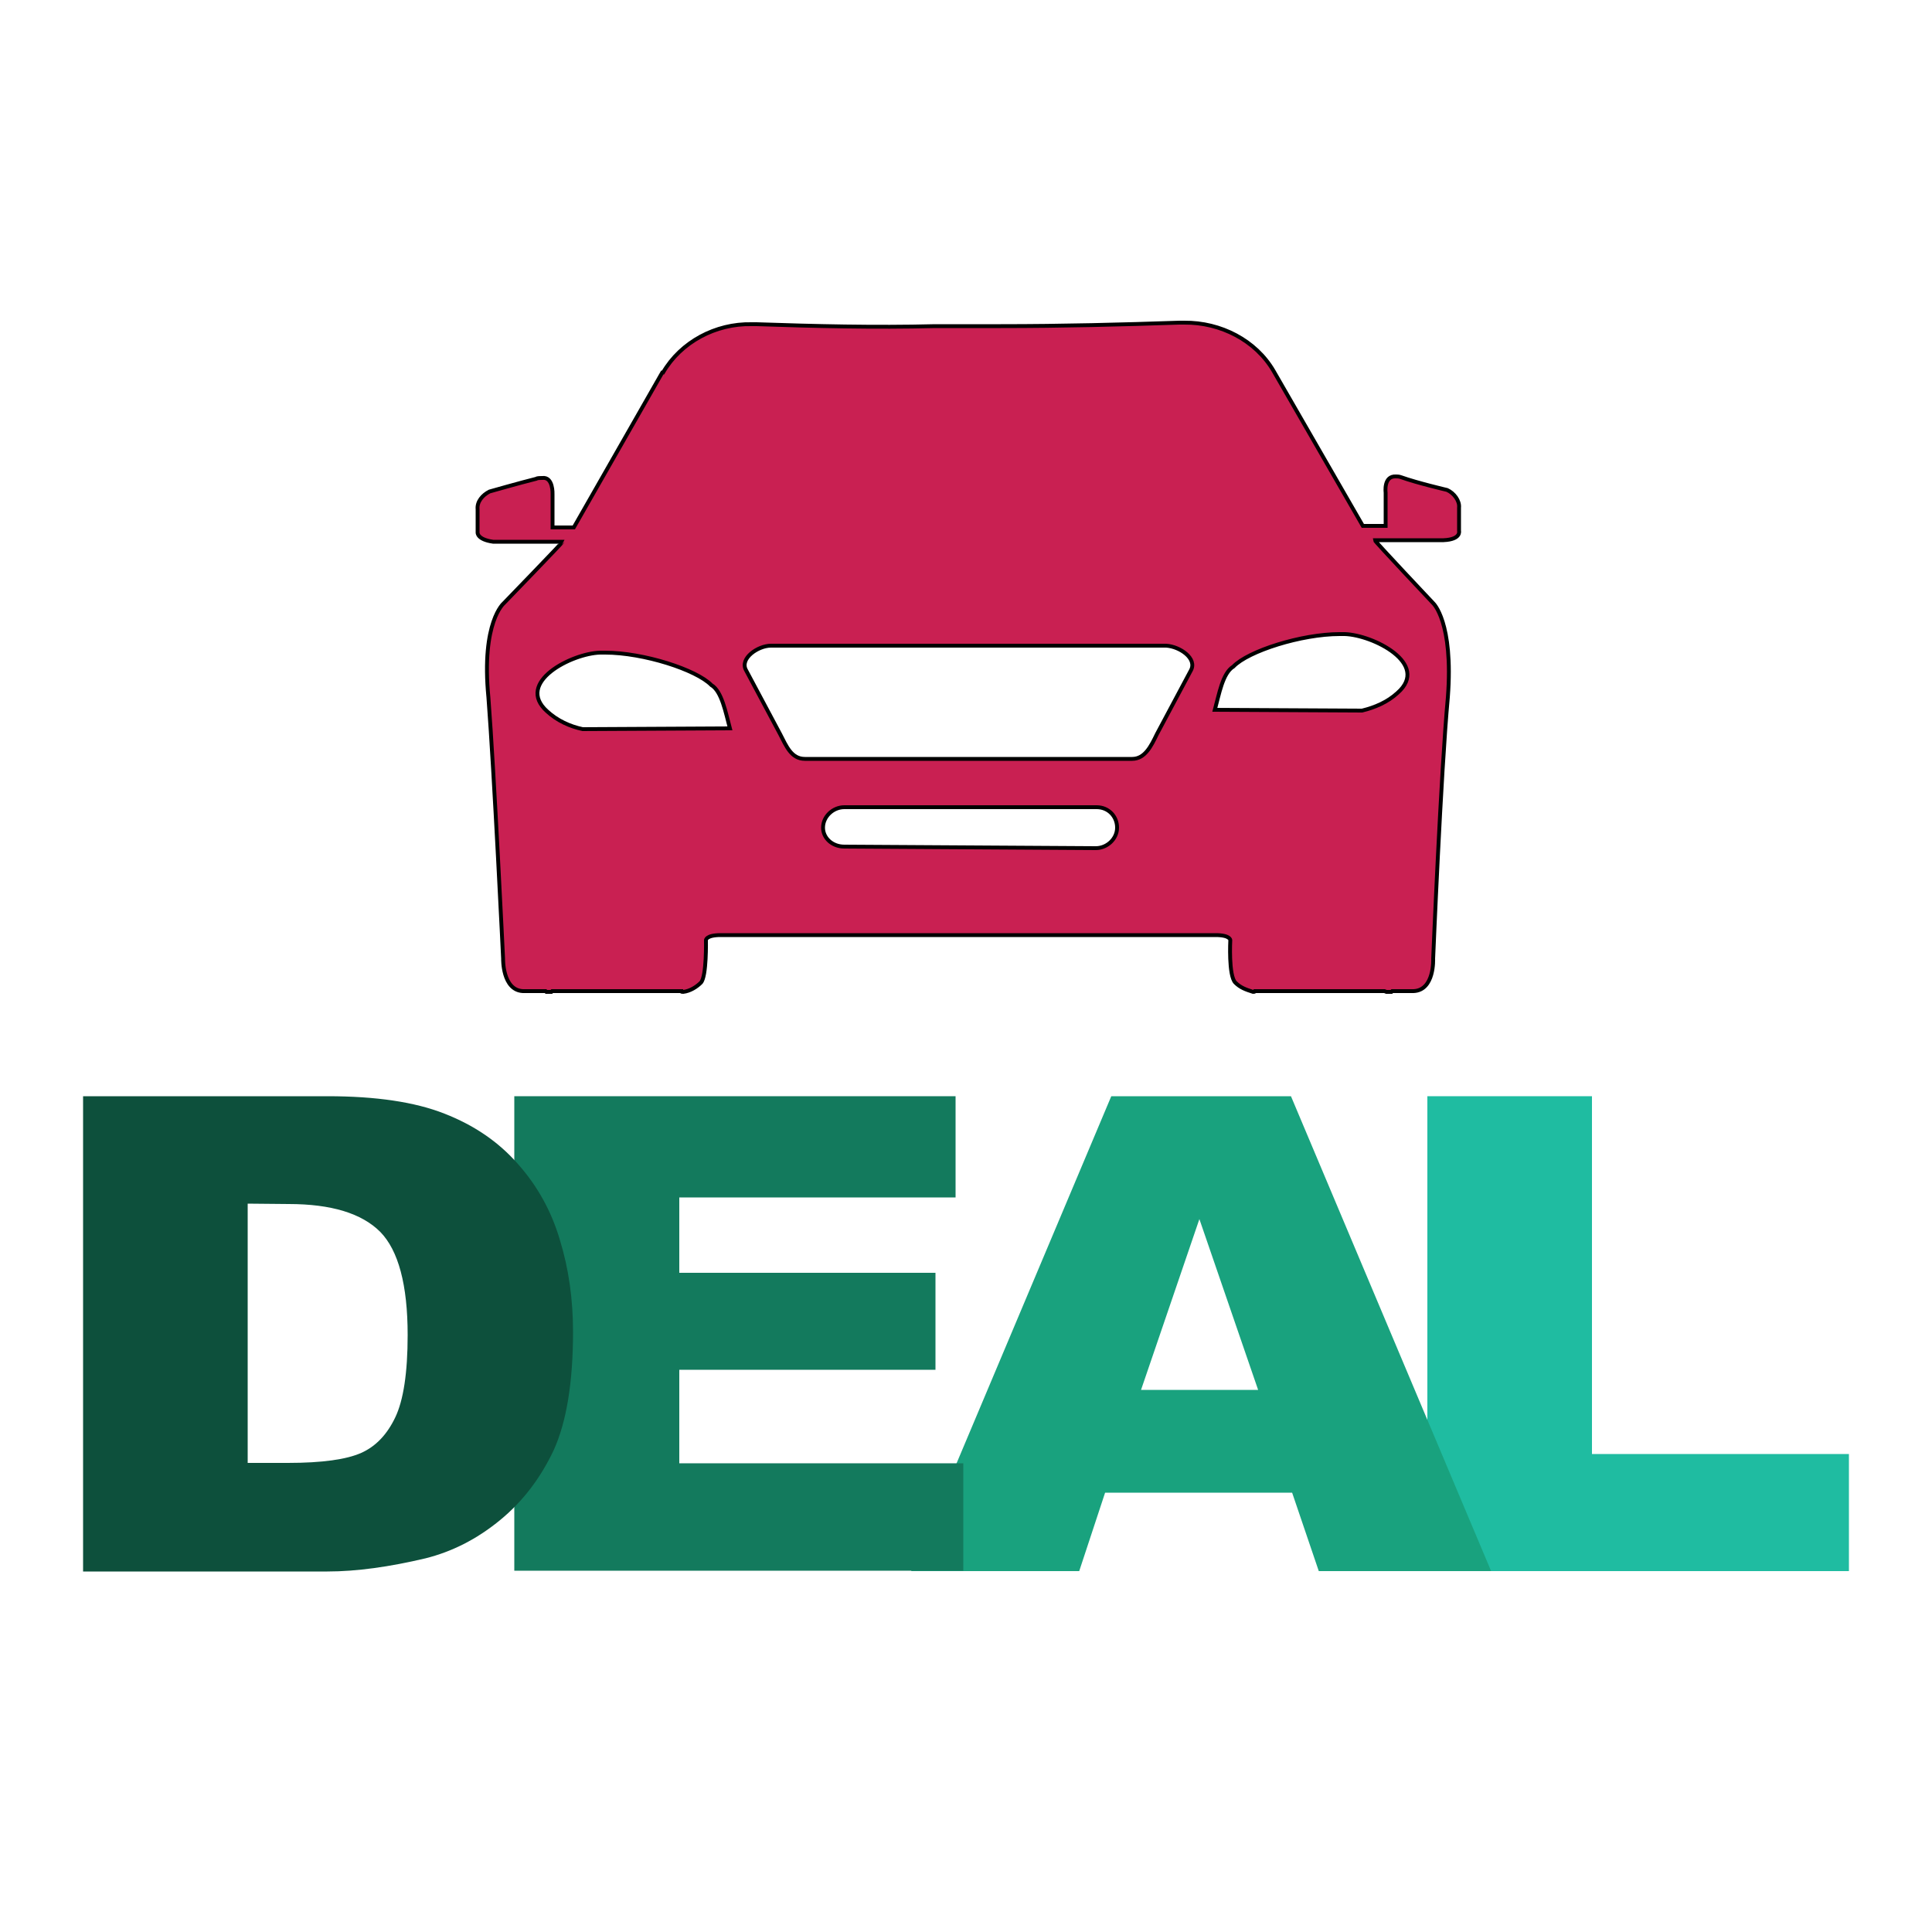
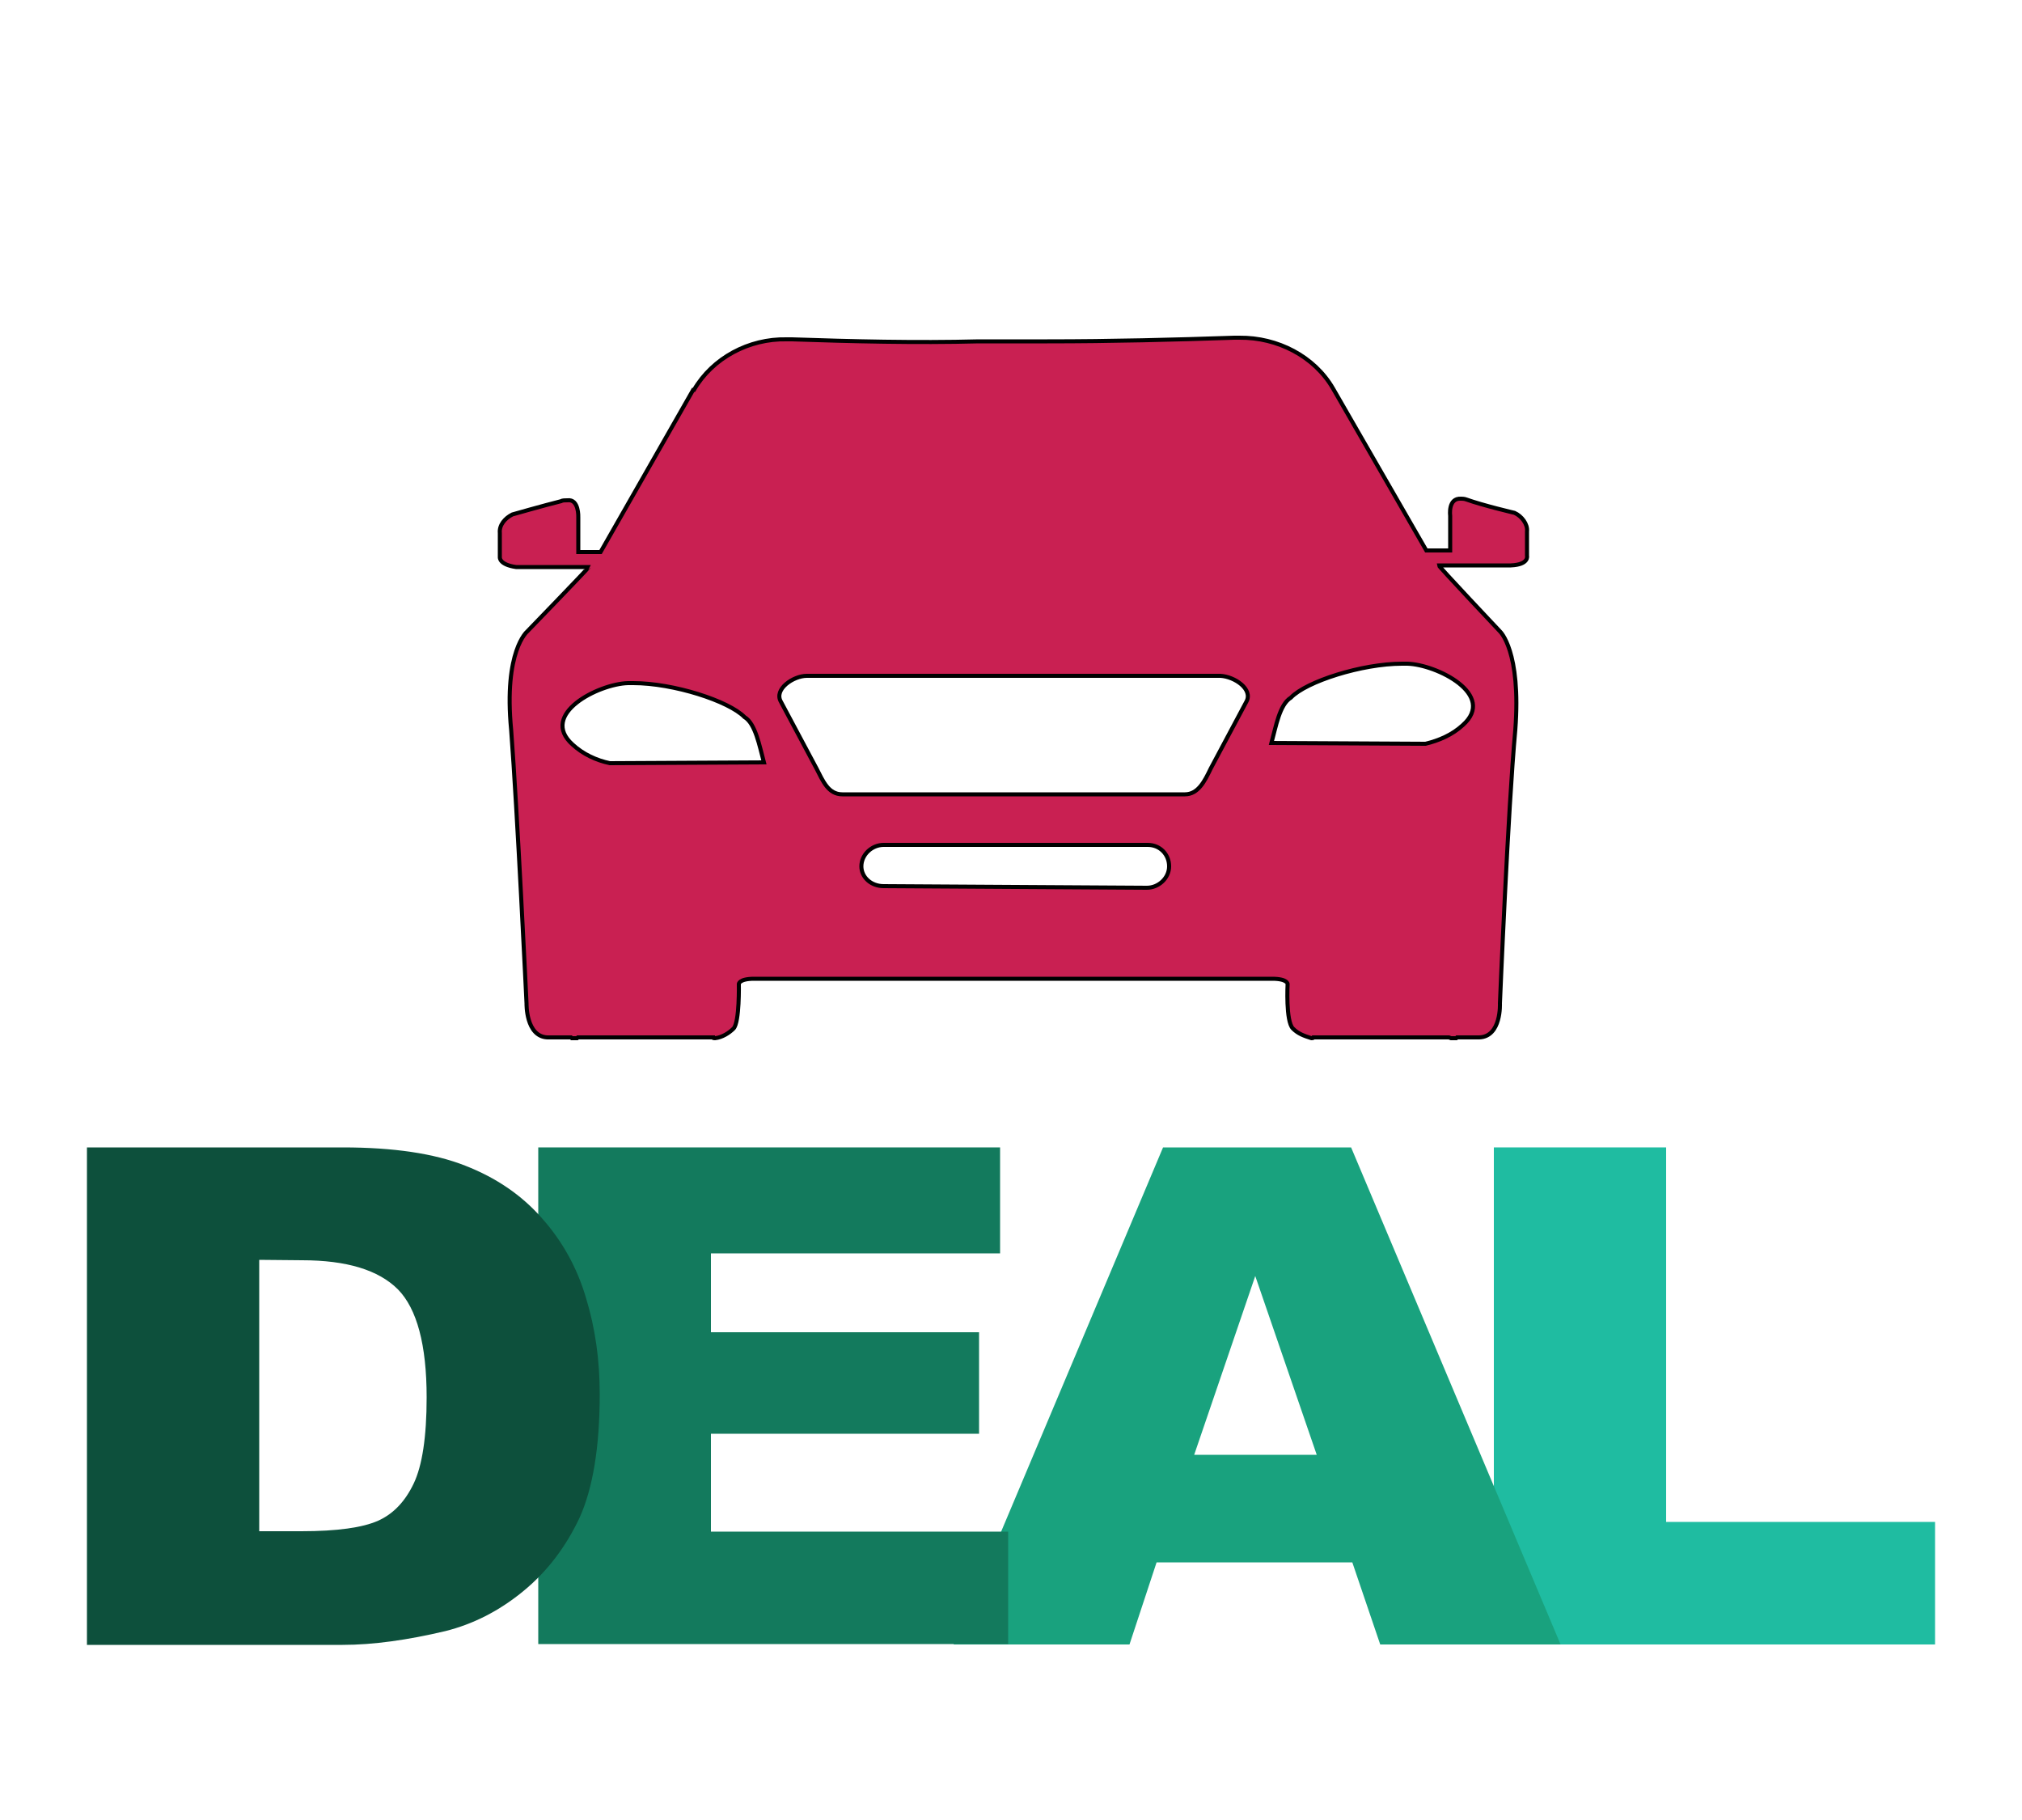
- <svg xmlns="http://www.w3.org/2000/svg" version="1.1" id="master-artboard" x="0px" y="0px" viewBox="0 0 500 500" style="enable-background:new 0 0 500 500;" xml:space="preserve">
+ <svg xmlns="http://www.w3.org/2000/svg" version="1.1" id="master-artboard" x="0px" y="0px" viewBox="0 0 500 450" style="enable-background:new 0 0 500 500;" xml:space="preserve">
  <style type="text/css">
	.st0{fill:#c92052;stroke:#000000;stroke-width:1px;stroke-miterlimit:2.998;}
	.st1{fill:#1fbca1;}
	.st2{fill:#19a27e;}
	.st3{fill:#137a5d;}
	.st4{fill:#0d503c;}
</style>
  <path class="st0" d="M265.4,256.7L265.4,256.7 M195.8,83.9h-1.3c-9.3-0.2-18.3,4.6-22.9,12.5h-0.2l-22.9,40.1H143v-8.6c0,0,0.2-4.6-2.7-4.2  c-0.5,0-1.3,0-1.5,0.2c-4.4,1.1-12.1,3.3-12.1,3.3c-1.8,0.9-3.3,2.6-3.1,4.6v6c0,0-0.2,1.8,4,2.4h18c0,0.2-15.2,15.9-15.2,15.9  s-5.9,4.8-4,24.4c1.5,19.6,3.8,67.6,3.8,67.6s-0.2,8.1,5.1,8.4h5.9l0.2,0.2h1.3l0.2-0.2h33.4c0,0.2,0.2,0.2,0.5,0.2  c1.8-0.2,3.5-1.3,4.6-2.4c1.5-1.6,1.3-11,1.3-11s0-1.3,3.8-1.3h128.1c3.8,0,3.8,1.3,3.8,1.3s-0.5,9.2,1.3,11  c1.3,1.3,2.7,1.8,4.6,2.4c0.2,0,0.5,0,0.5-0.2h33.5l0.5,0.2h1.3l0.2-0.2h5.5c5.5-0.2,5.1-8.4,5.1-8.4s2-48.2,3.8-67.6  c1.5-19.6-3.8-24.4-3.8-24.4s-15.1-16-15.1-16.3h17.8c4.6-0.2,4-2.4,4-2.4v-6c0.2-1.8-1.3-3.8-3.1-4.6c0,0-7.7-1.8-11.9-3.3  c-0.5-0.2-1.1-0.2-1.3-0.2c-3.3-0.2-2.7,4.2-2.7,4.2v8.6h-5.9L329.6,96l0,0c-4.6-7.9-13.7-12.6-23.1-12.5h-1.3  c-14.7,0.5-30.4,0.9-46.2,0.9h-17C226.4,84.8,210.6,84.4,195.8,83.9L195.8,83.9z M218.5,219.1c-3.1,0-5.5-2.2-5.5-4.9l0,0l0,0  c0-2.9,2.6-5.3,5.5-5.3h65.3c3.1,0,5.3,2.4,5.3,5.3l0,0c0,2.9-2.6,5.3-5.5,5.3l0,0L218.5,219.1L218.5,219.1z M208.3,196.4  c-3.5,0-4.8-3.3-6.4-6.4l-8.8-16.5c-1.8-3.1,3.1-6.4,6.4-6.4h102.3c3.5,0.2,8.1,3.3,6.4,6.4l-8.8,16.5c-1.5,3.1-3.1,6.4-6.4,6.4  H208.3z M314.4,183.7c1.1-4,2-9.5,4.8-11.2c3.8-4,17.6-8.4,27.5-8.4h1.3c7.3,0.2,22.2,7.7,13.7,15.2c-2.6,2.4-5.9,3.8-9.2,4.6  L314.4,183.7z M251.1,242L251.1,242 M150.8,188.7c-3.3-0.7-6.6-2.2-9.2-4.6c-8.4-7.5,6.4-15,13.7-15.2h1.3c9.9,0,23.6,4.4,27.5,8.4  c2.7,1.6,3.7,7.1,4.8,11.2L150.8,188.7z" />
  <g>
    <path class="st1" d="M369.4,283.7H412v92.6h66.5v30.3H369.4V283.7z" />
    <path class="st2" d="M325.6,359.7l-15.2-44.2l-15.1,44.2H325.6z M334.4,386.3H286l-6.7,20.3h-43.5l51.8-122.9h46.5l51.8,122.9   h-44.6L334.4,386.3z" />
    <path class="st3" d="M133.1,283.7h114.2v26.2h-71.5v19.5h66.3v25.1h-66.3v24.2h73.5v27.8H133.1V283.7z" />
    <path class="st4" d="M21.5,283.7h63.3c12.5,0,22.6,1.5,30.2,4.5c7.7,3,14,7.3,19,13c5,5.6,8.7,12.2,10.9,19.7   c2.3,7.5,3.4,15.4,3.4,23.8c0,13.1-1.7,23.3-5,30.6c-3.4,7.2-8,13.3-14,18.2c-6,4.9-12.4,8.1-19.2,9.8c-9.3,2.2-17.8,3.4-25.4,3.4   H21.5V283.7z M64.1,311.5v67.1h10.4c8.9,0,15.2-0.9,19-2.6s6.7-4.8,8.8-9.2c2.1-4.4,3.2-11.5,3.2-21.3c0-13-2.4-21.9-7.1-26.7   c-4.8-4.8-12.7-7.2-23.7-7.2L64.1,311.5L64.1,311.5z" />
  </g>
</svg>
